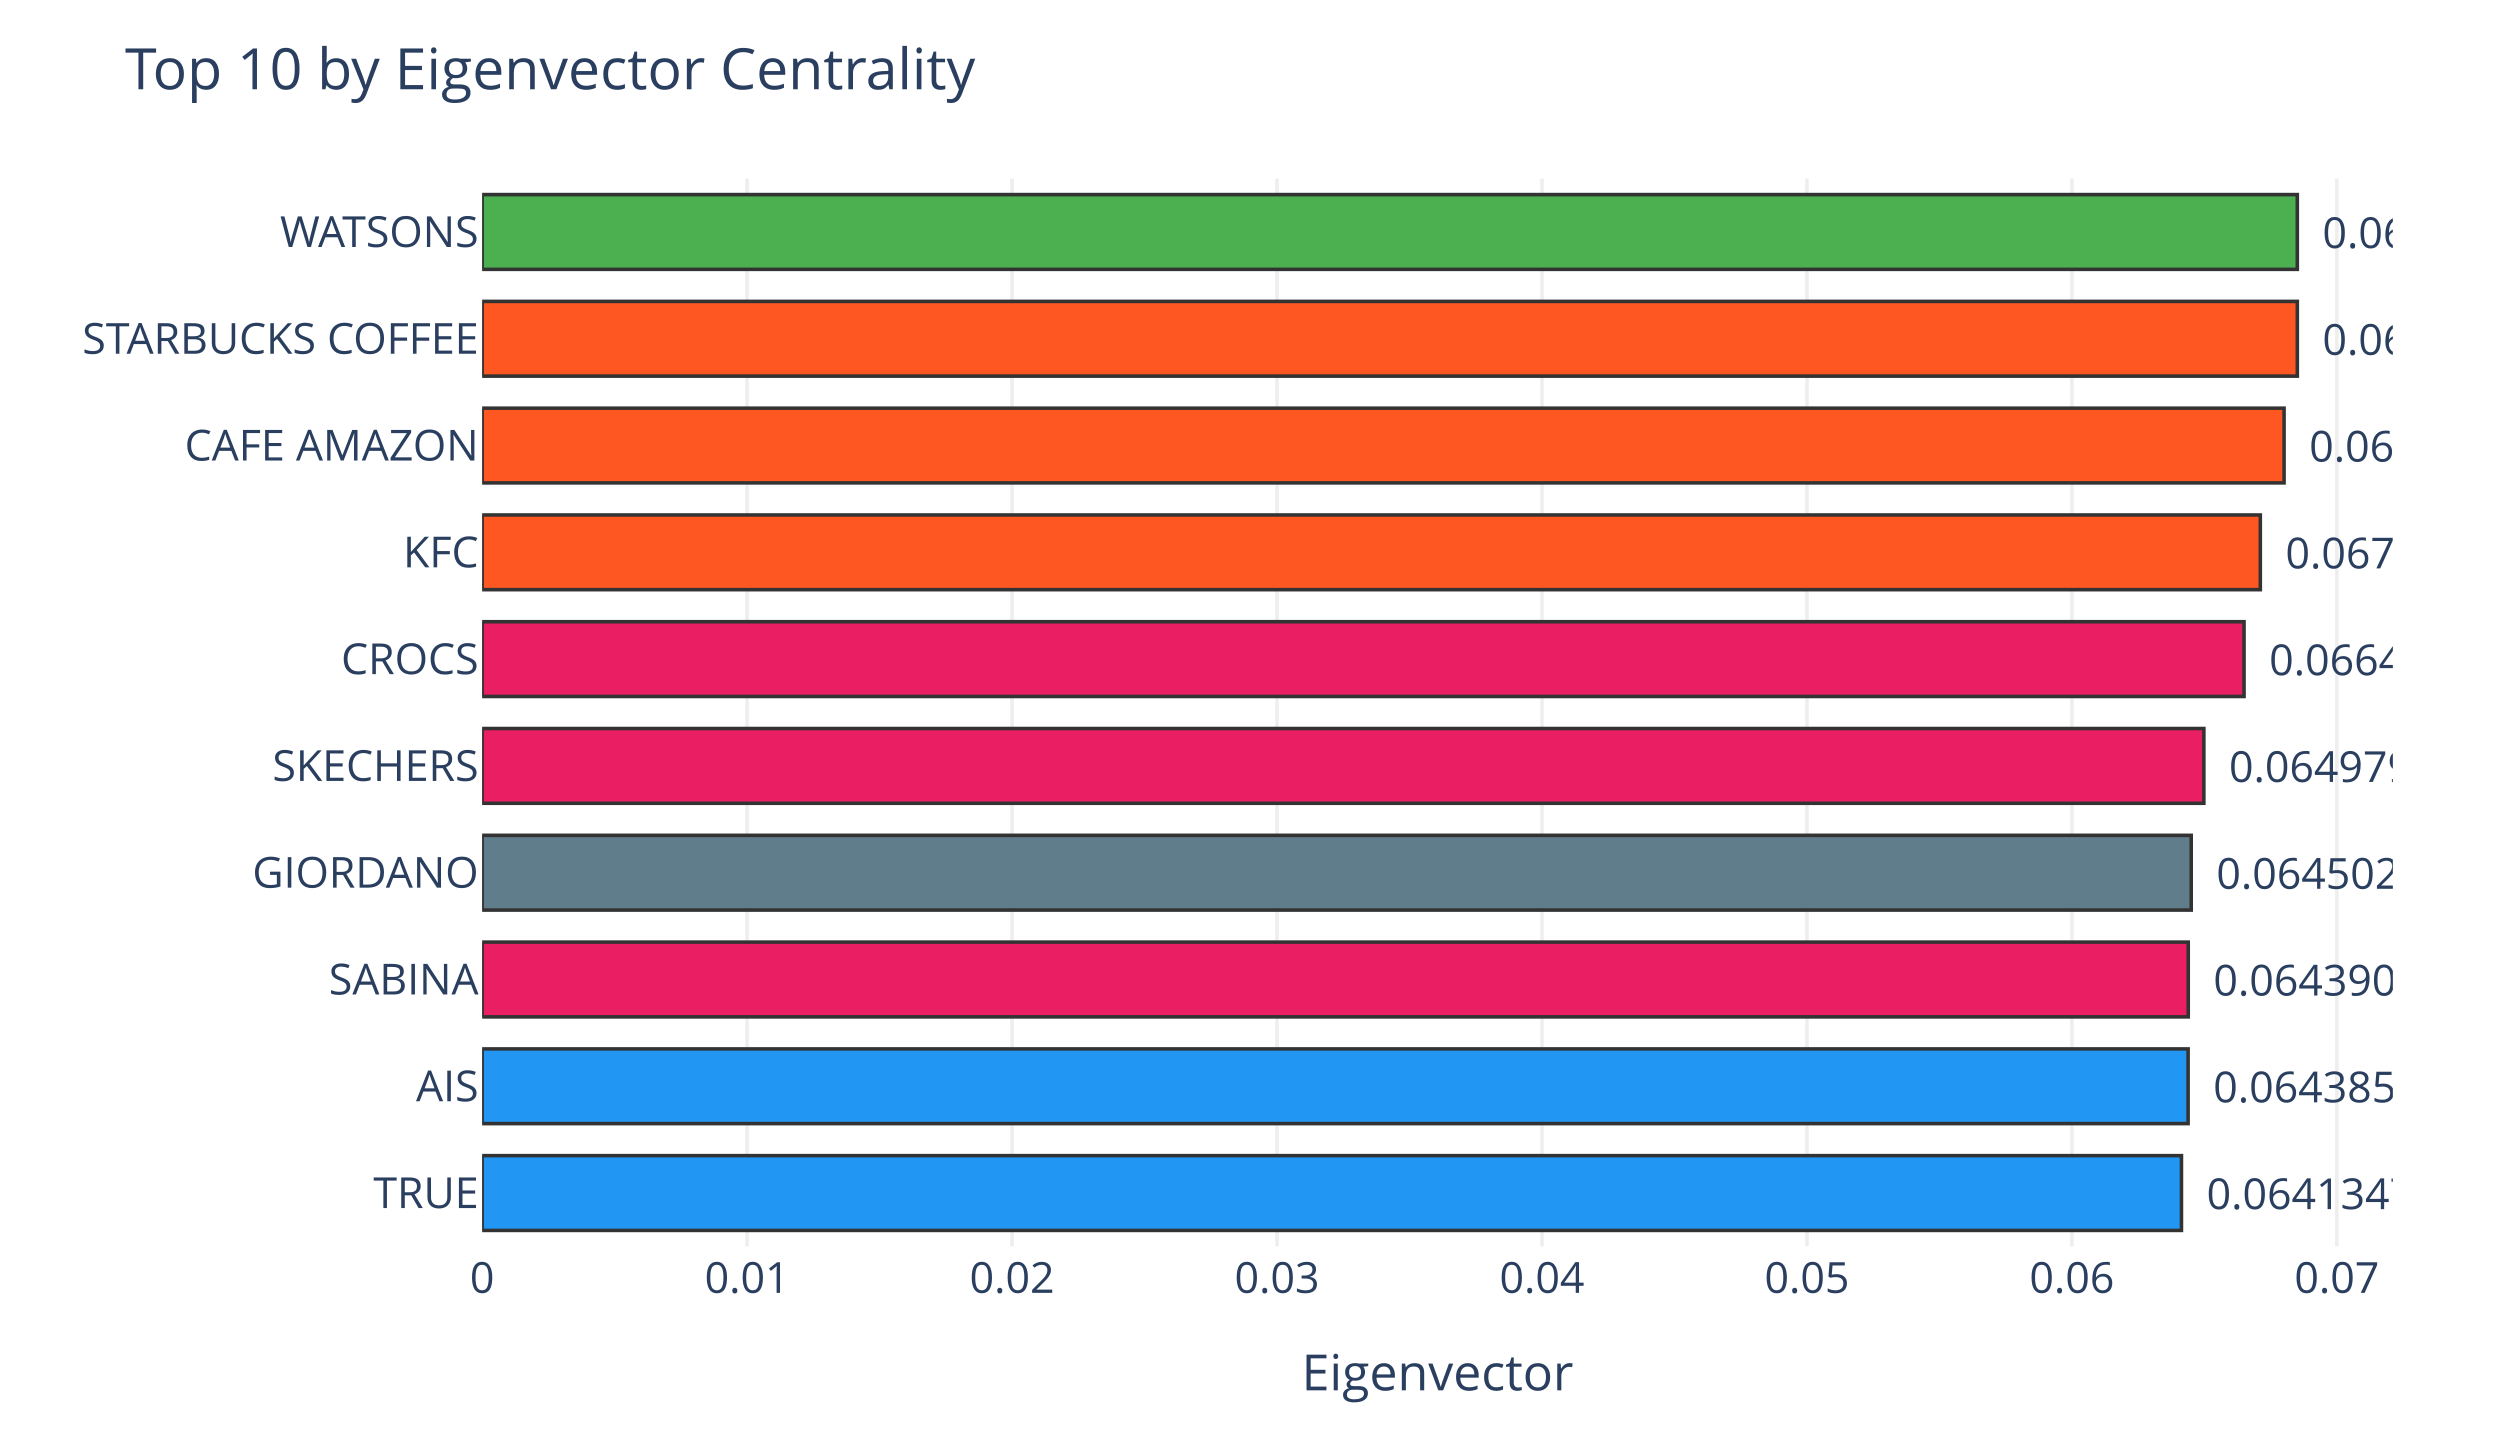
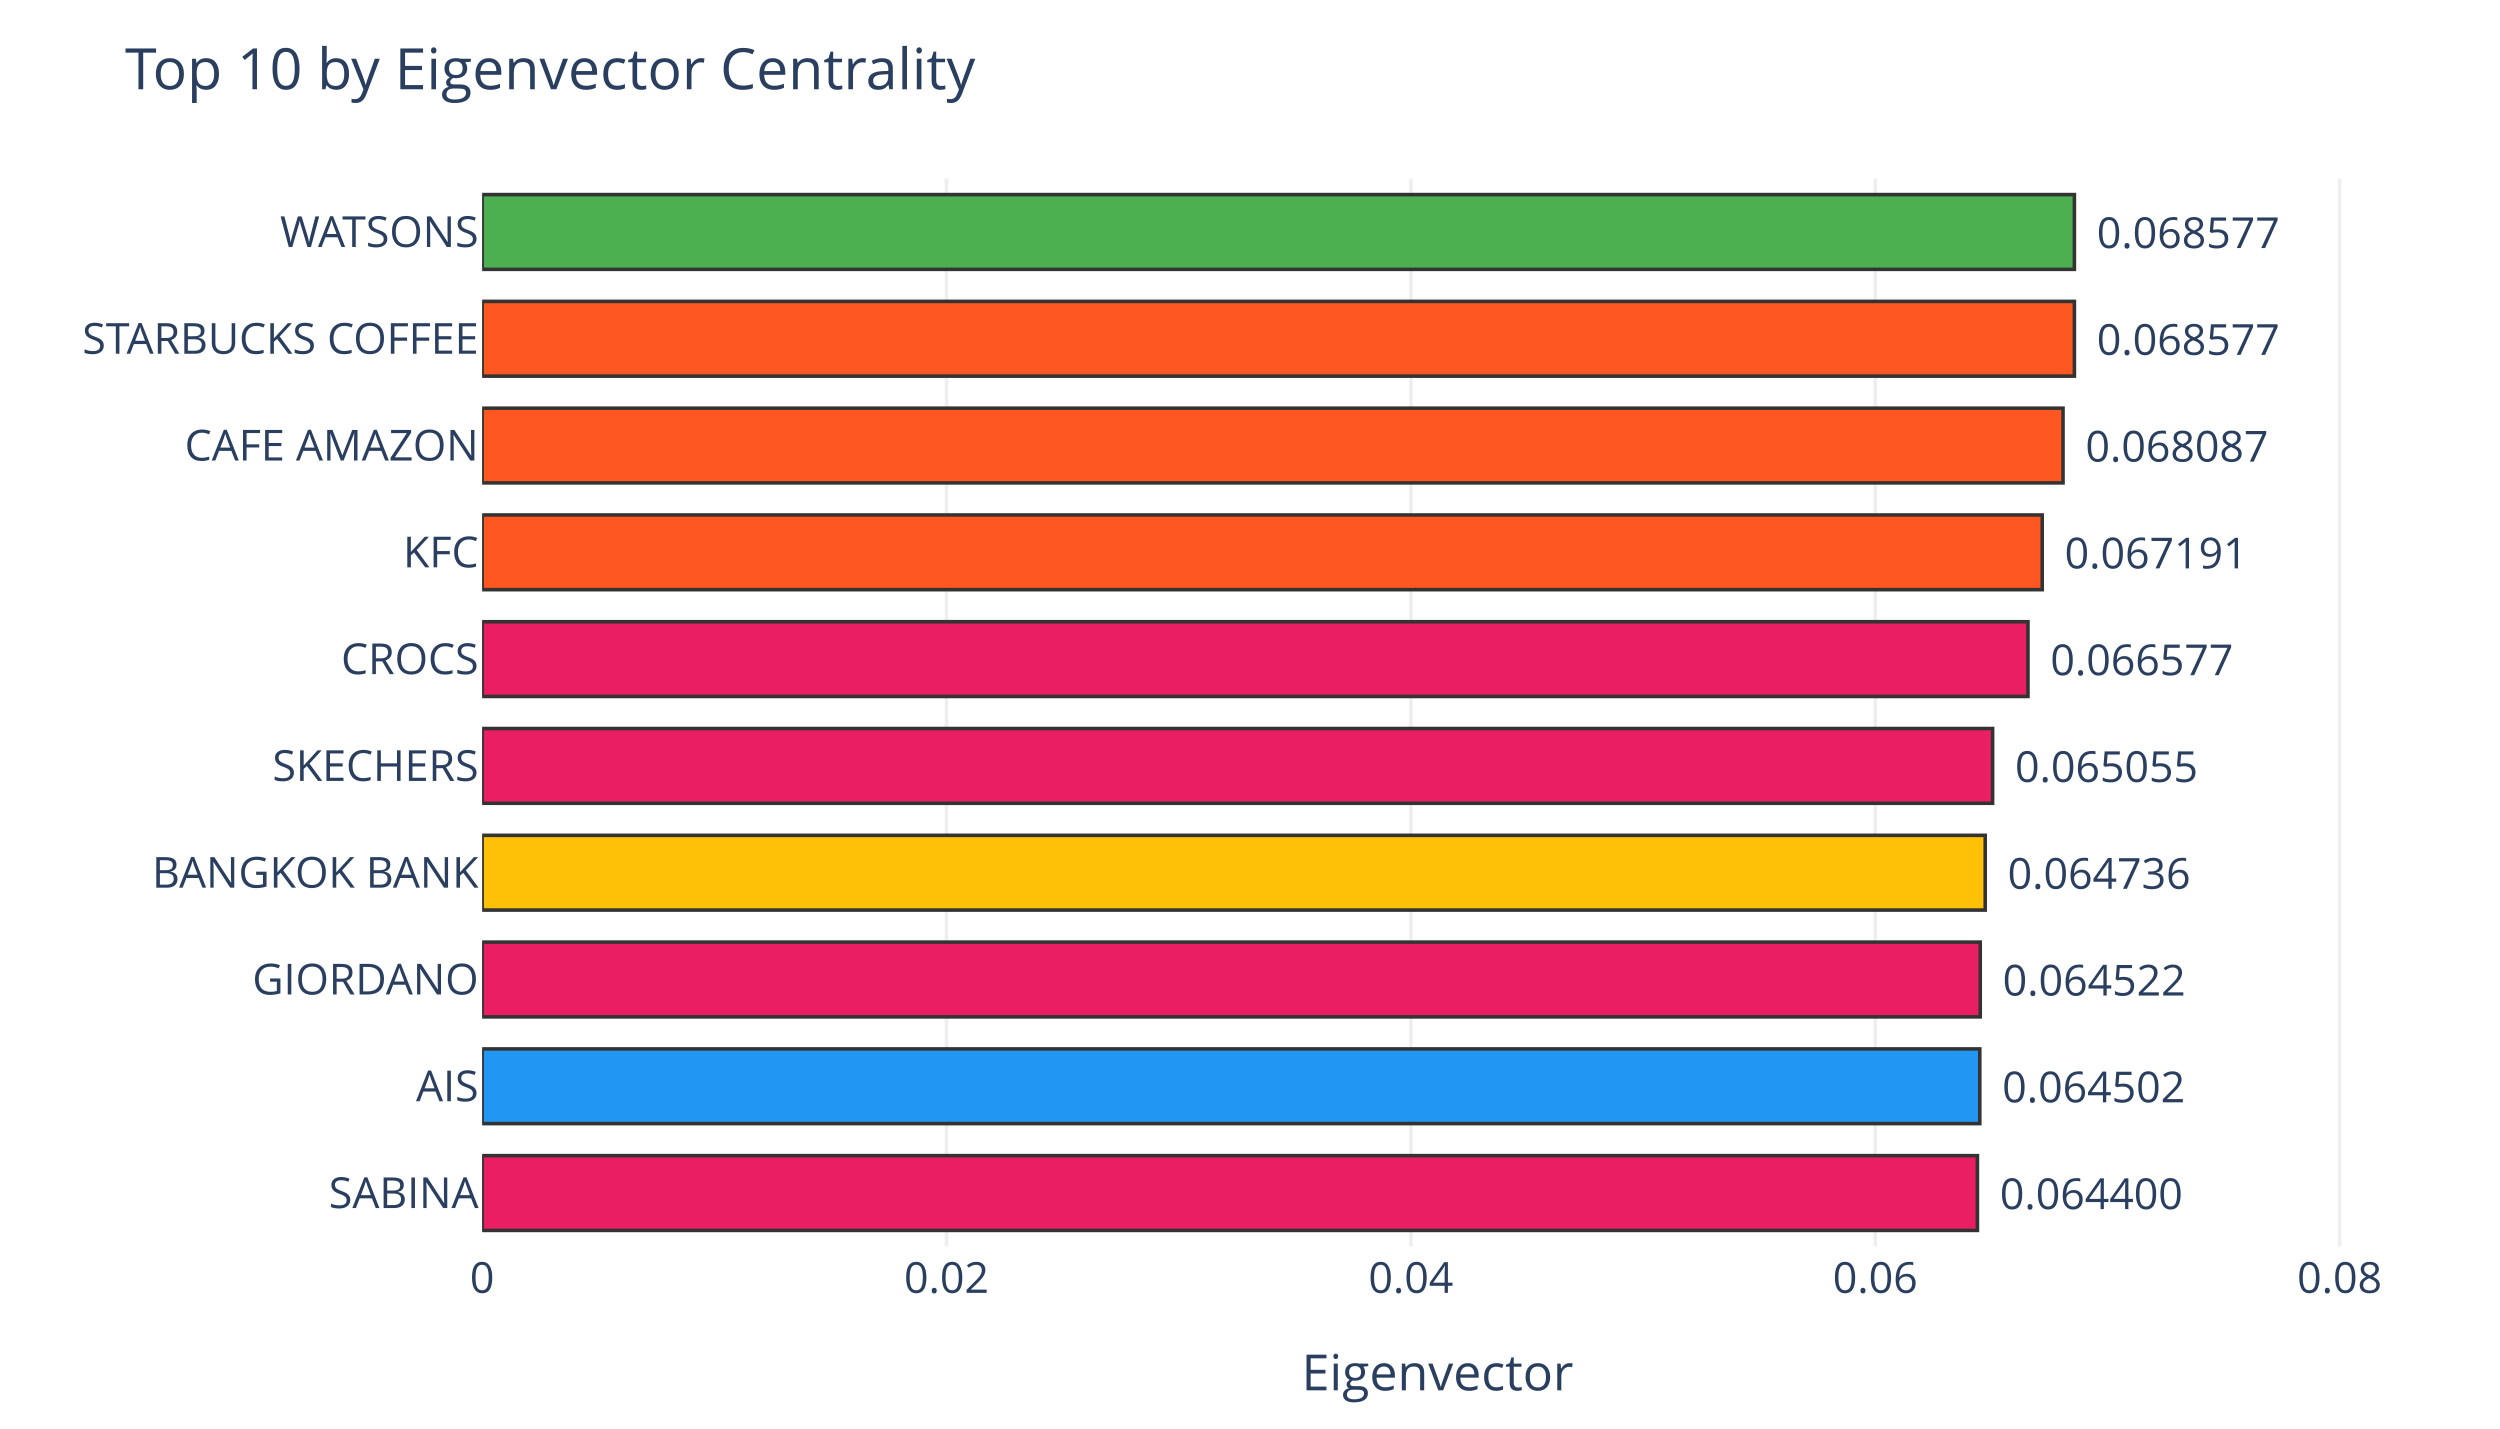
<svg xmlns="http://www.w3.org/2000/svg" class="main-svg" width="700" height="400" style="" viewBox="0 0 700 400">
  <rect x="0" y="0" width="700" height="400" style="fill: rgb(255, 255, 255); fill-opacity: 1;" />
-   <defs id="defs-825373">
+   <defs id="defs-a2c899">
    <g class="clips">
-       <clipPath id="clip825373xyplot" class="plotclip">
+       <clipPath id="clipa2c899xyplot" class="plotclip">
        <rect width="535" height="299" />
      </clipPath>
-       <clipPath class="axesclip" id="clip825373x">
+       <clipPath class="axesclip" id="clipa2c899x">
        <rect x="135" y="0" width="535" height="400" />
      </clipPath>
-       <clipPath class="axesclip" id="clip825373y">
+       <clipPath class="axesclip" id="clipa2c899y">
        <rect x="0" y="50" width="700" height="299" />
      </clipPath>
-       <clipPath class="axesclip" id="clip825373xy">
+       <clipPath class="axesclip" id="clipa2c899xy">
        <rect x="135" y="50" width="535" height="299" />
      </clipPath>
    </g>
    <g class="gradients" />
    <g class="patterns" />
  </defs>
  <g class="bglayer">
    <rect class="bg" x="135" y="50" width="535" height="299" style="fill: rgb(0, 0, 0); fill-opacity: 0; stroke-width: 0;" />
  </g>
  <g class="layer-below">
    <g class="imagelayer" />
    <g class="shapelayer" />
  </g>
  <g class="cartesianlayer">
    <g class="subplot xy">
      <g class="layer-subplot">
        <g class="shapelayer" />
        <g class="imagelayer" />
      </g>
      <g class="minor-gridlayer">
        <g class="x" />
        <g class="y" />
      </g>
      <g class="gridlayer">
        <g class="x">
-           <path class="xgrid crisp" transform="translate(209.19,0)" d="M0,50v299" style="stroke: rgb(238, 238, 238); stroke-opacity: 1; stroke-width: 1px;" />
-           <path class="xgrid crisp" transform="translate(283.38,0)" d="M0,50v299" style="stroke: rgb(238, 238, 238); stroke-opacity: 1; stroke-width: 1px;" />
-           <path class="xgrid crisp" transform="translate(357.57,0)" d="M0,50v299" style="stroke: rgb(238, 238, 238); stroke-opacity: 1; stroke-width: 1px;" />
-           <path class="xgrid crisp" transform="translate(431.76,0)" d="M0,50v299" style="stroke: rgb(238, 238, 238); stroke-opacity: 1; stroke-width: 1px;" />
-           <path class="xgrid crisp" transform="translate(505.95,0)" d="M0,50v299" style="stroke: rgb(238, 238, 238); stroke-opacity: 1; stroke-width: 1px;" />
-           <path class="xgrid crisp" transform="translate(580.13,0)" d="M0,50v299" style="stroke: rgb(238, 238, 238); stroke-opacity: 1; stroke-width: 1px;" />
-           <path class="xgrid crisp" transform="translate(654.32,0)" d="M0,50v299" style="stroke: rgb(238, 238, 238); stroke-opacity: 1; stroke-width: 1px;" />
+           <path class="xgrid crisp" transform="translate(265.02,0)" d="M0,50v299" style="stroke: rgb(238, 238, 238); stroke-opacity: 1; stroke-width: 1px;" />
+           <path class="xgrid crisp" transform="translate(395.05,0)" d="M0,50v299" style="stroke: rgb(238, 238, 238); stroke-opacity: 1; stroke-width: 1px;" />
+           <path class="xgrid crisp" transform="translate(525.07,0)" d="M0,50v299" style="stroke: rgb(238, 238, 238); stroke-opacity: 1; stroke-width: 1px;" />
+           <path class="xgrid crisp" transform="translate(655.09,0)" d="M0,50v299" style="stroke: rgb(238, 238, 238); stroke-opacity: 1; stroke-width: 1px;" />
        </g>
        <g class="y" />
      </g>
      <g class="zerolinelayer">
        <path class="xzl zl crisp" transform="translate(135,0)" d="M0,50v299" style="stroke: rgb(255, 255, 255); stroke-opacity: 1; stroke-width: 2px;" />
      </g>
      <g class="layer-between">
        <g class="shapelayer" />
        <g class="imagelayer" />
      </g>
      <path class="xlines-below" />
      <path class="ylines-below" />
      <g class="overlines-below" />
      <g class="xaxislayer-below" />
      <g class="yaxislayer-below" />
      <g class="overaxes-below" />
      <g class="overplot">
-         <g class="xy" transform="translate(135,50)" clip-path="url(#clip825373xyplot)">
+         <g class="xy" transform="translate(135,50)" clip-path="url(#clipa2c899xyplot)">
          <g class="barlayer mlayer">
            <g class="trace bars" style="opacity: 1;">
              <g class="points">
                <g class="point">
-                   <path d="M0,4.49V25.42H508.25V4.49Z" style="vector-effect: none; opacity: 1; stroke-width: 1px; fill: rgb(76, 175, 80); fill-opacity: 1; stroke: rgb(51, 51, 51); stroke-opacity: 1;" />
-                   <text class="bartext bartext-outside" text-anchor="middle" data-notex="1" x="0" y="0" style="font-family: 'Open Sans', verdana, arial, sans-serif; font-size: 12px; fill: rgb(42, 63, 95); fill-opacity: 1; white-space: pre;" transform="translate(547.7656,19.455)">0.06850731</text>
-                 </g>
-               </g>
-             </g>
-             <g class="trace bars" style="opacity: 1;">
-               <g class="points">
-                 <g class="point">
-                   <path d="M0,34.39V55.32H508.25V34.39Z" style="vector-effect: none; opacity: 1; stroke-width: 1px; fill: rgb(255, 87, 34); fill-opacity: 1; stroke: rgb(51, 51, 51); stroke-opacity: 1;" />
-                   <text class="bartext bartext-outside" text-anchor="middle" data-notex="1" x="0" y="0" style="font-family: 'Open Sans', verdana, arial, sans-serif; font-size: 12px; fill: rgb(42, 63, 95); fill-opacity: 1; white-space: pre;" transform="translate(547.7656,49.355)">0.06850731</text>
-                 </g>
-               </g>
-             </g>
-             <g class="trace bars" style="opacity: 1;">
-               <g class="points">
-                 <g class="point">
-                   <path d="M0,64.29V85.21H504.54V64.29Z" style="vector-effect: none; opacity: 1; stroke-width: 1px; fill: rgb(255, 87, 34); fill-opacity: 1; stroke: rgb(51, 51, 51); stroke-opacity: 1;" />
-                   <text class="bartext bartext-outside" text-anchor="middle" data-notex="1" x="0" y="0" style="font-family: 'Open Sans', verdana, arial, sans-serif; font-size: 12px; fill: rgb(42, 63, 95); fill-opacity: 1; white-space: pre;" transform="translate(544.0556,79.25)">0.06800762</text>
-                 </g>
-               </g>
-             </g>
-             <g class="trace bars" style="opacity: 1;">
-               <g class="points">
-                 <g class="point">
-                   <path d="M0,94.19V115.11H497.89V94.19Z" style="vector-effect: none; opacity: 1; stroke-width: 1px; fill: rgb(255, 87, 34); fill-opacity: 1; stroke: rgb(51, 51, 51); stroke-opacity: 1;" />
-                   <text class="bartext bartext-outside" text-anchor="middle" data-notex="1" x="0" y="0" style="font-family: 'Open Sans', verdana, arial, sans-serif; font-size: 12px; fill: rgb(42, 63, 95); fill-opacity: 1; white-space: pre;" transform="translate(537.4056,109.15)">0.06711069</text>
-                 </g>
-               </g>
-             </g>
-             <g class="trace bars" style="opacity: 1;">
-               <g class="points">
-                 <g class="point">
-                   <path d="M0,124.09V145.01H493.33V124.09Z" style="vector-effect: none; opacity: 1; stroke-width: 1px; fill: rgb(233, 30, 99); fill-opacity: 1; stroke: rgb(51, 51, 51); stroke-opacity: 1;" />
-                   <text class="bartext bartext-outside" text-anchor="middle" data-notex="1" x="0" y="0" style="font-family: 'Open Sans', verdana, arial, sans-serif; font-size: 12px; fill: rgb(42, 63, 95); fill-opacity: 1; white-space: pre;" transform="translate(532.8456,139.05)">0.06649636</text>
-                 </g>
-               </g>
-             </g>
-             <g class="trace bars" style="opacity: 1;">
-               <g class="points">
-                 <g class="point">
-                   <path d="M0,153.98V174.92H482.08V153.98Z" style="vector-effect: none; opacity: 1; stroke-width: 1px; fill: rgb(233, 30, 99); fill-opacity: 1; stroke: rgb(51, 51, 51); stroke-opacity: 1;" />
-                   <text class="bartext bartext-outside" text-anchor="middle" data-notex="1" x="0" y="0" style="font-family: 'Open Sans', verdana, arial, sans-serif; font-size: 12px; fill: rgb(42, 63, 95); fill-opacity: 1; white-space: pre;" transform="translate(521.5956,168.95)">0.06497956</text>
-                 </g>
-               </g>
-             </g>
-             <g class="trace bars" style="opacity: 1;">
-               <g class="points">
-                 <g class="point">
-                   <path d="M0,183.89V204.82H478.54V183.89Z" style="vector-effect: none; opacity: 1; stroke-width: 1px; fill: rgb(96, 125, 139); fill-opacity: 1; stroke: rgb(51, 51, 51); stroke-opacity: 1;" />
-                   <text class="bartext bartext-outside" text-anchor="middle" data-notex="1" x="0" y="0" style="font-family: 'Open Sans', verdana, arial, sans-serif; font-size: 12px; fill: rgb(42, 63, 95); fill-opacity: 1; white-space: pre;" transform="translate(518.0556,198.855)">0.06450285</text>
-                 </g>
-               </g>
-             </g>
-             <g class="trace bars" style="opacity: 1;">
-               <g class="points">
-                 <g class="point">
-                   <path d="M0,213.79V234.72H477.71V213.79Z" style="vector-effect: none; opacity: 1; stroke-width: 1px; fill: rgb(233, 30, 99); fill-opacity: 1; stroke: rgb(51, 51, 51); stroke-opacity: 1;" />
-                   <text class="bartext bartext-outside" text-anchor="middle" data-notex="1" x="0" y="0" style="font-family: 'Open Sans', verdana, arial, sans-serif; font-size: 12px; fill: rgb(42, 63, 95); fill-opacity: 1; white-space: pre;" transform="translate(517.2256,228.755)">0.06439049</text>
-                 </g>
-               </g>
-             </g>
-             <g class="trace bars" style="opacity: 1;">
-               <g class="points">
-                 <g class="point">
-                   <path d="M0,243.69V264.61H477.67V243.69Z" style="vector-effect: none; opacity: 1; stroke-width: 1px; fill: rgb(33, 150, 243); fill-opacity: 1; stroke: rgb(51, 51, 51); stroke-opacity: 1;" />
-                   <text class="bartext bartext-outside" text-anchor="middle" data-notex="1" x="0" y="0" style="font-family: 'Open Sans', verdana, arial, sans-serif; font-size: 12px; fill: rgb(42, 63, 95); fill-opacity: 1; white-space: pre;" transform="translate(517.1856,258.65)">0.06438546</text>
-                 </g>
-               </g>
-             </g>
-             <g class="trace bars" style="opacity: 1;">
-               <g class="points">
-                 <g class="point">
-                   <path d="M0,273.58V294.52H475.81V273.58Z" style="vector-effect: none; opacity: 1; stroke-width: 1px; fill: rgb(33, 150, 243); fill-opacity: 1; stroke: rgb(51, 51, 51); stroke-opacity: 1;" />
-                   <text class="bartext bartext-outside" text-anchor="middle" data-notex="1" x="0" y="0" style="font-family: 'Open Sans', verdana, arial, sans-serif; font-size: 12px; fill: rgb(42, 63, 95); fill-opacity: 1; white-space: pre;" transform="translate(515.3256,288.55)">0.06413473</text>
+                   <path d="M0,4.49V25.42H445.83V4.49Z" style="vector-effect: none; opacity: 1; stroke-width: 1px; fill: rgb(76, 175, 80); fill-opacity: 1; stroke: rgb(51, 51, 51); stroke-opacity: 1;" />
+                   <text class="bartext bartext-outside" text-anchor="middle" data-notex="1" x="0" y="0" style="font-family: 'Open Sans', verdana, arial, sans-serif; font-size: 12px; fill: rgb(42, 63, 95); fill-opacity: 1; white-space: pre;" transform="translate(477.7206,19.455)">0.068577</text>
+                 </g>
+               </g>
+             </g>
+             <g class="trace bars" style="opacity: 1;">
+               <g class="points">
+                 <g class="point">
+                   <path d="M0,34.39V55.32H445.83V34.39Z" style="vector-effect: none; opacity: 1; stroke-width: 1px; fill: rgb(255, 87, 34); fill-opacity: 1; stroke: rgb(51, 51, 51); stroke-opacity: 1;" />
+                   <text class="bartext bartext-outside" text-anchor="middle" data-notex="1" x="0" y="0" style="font-family: 'Open Sans', verdana, arial, sans-serif; font-size: 12px; fill: rgb(42, 63, 95); fill-opacity: 1; white-space: pre;" transform="translate(477.7206,49.355)">0.068577</text>
+                 </g>
+               </g>
+             </g>
+             <g class="trace bars" style="opacity: 1;">
+               <g class="points">
+                 <g class="point">
+                   <path d="M0,64.29V85.21H442.65V64.29Z" style="vector-effect: none; opacity: 1; stroke-width: 1px; fill: rgb(255, 87, 34); fill-opacity: 1; stroke: rgb(51, 51, 51); stroke-opacity: 1;" />
+                   <text class="bartext bartext-outside" text-anchor="middle" data-notex="1" x="0" y="0" style="font-family: 'Open Sans', verdana, arial, sans-serif; font-size: 12px; fill: rgb(42, 63, 95); fill-opacity: 1; white-space: pre;" transform="translate(474.5406,79.25)">0.068087</text>
+                 </g>
+               </g>
+             </g>
+             <g class="trace bars" style="opacity: 1;">
+               <g class="points">
+                 <g class="point">
+                   <path d="M0,94.19V115.11H436.82V94.19Z" style="vector-effect: none; opacity: 1; stroke-width: 1px; fill: rgb(255, 87, 34); fill-opacity: 1; stroke: rgb(51, 51, 51); stroke-opacity: 1;" />
+                   <text class="bartext bartext-outside" text-anchor="middle" data-notex="1" x="0" y="0" style="font-family: 'Open Sans', verdana, arial, sans-serif; font-size: 12px; fill: rgb(42, 63, 95); fill-opacity: 1; white-space: pre;" transform="translate(468.7106,109.15)">0.067191</text>
+                 </g>
+               </g>
+             </g>
+             <g class="trace bars" style="opacity: 1;">
+               <g class="points">
+                 <g class="point">
+                   <path d="M0,124.09V145.01H432.83V124.09Z" style="vector-effect: none; opacity: 1; stroke-width: 1px; fill: rgb(233, 30, 99); fill-opacity: 1; stroke: rgb(51, 51, 51); stroke-opacity: 1;" />
+                   <text class="bartext bartext-outside" text-anchor="middle" data-notex="1" x="0" y="0" style="font-family: 'Open Sans', verdana, arial, sans-serif; font-size: 12px; fill: rgb(42, 63, 95); fill-opacity: 1; white-space: pre;" transform="translate(464.7206,139.05)">0.066577</text>
+                 </g>
+               </g>
+             </g>
+             <g class="trace bars" style="opacity: 1;">
+               <g class="points">
+                 <g class="point">
+                   <path d="M0,153.98V174.92H422.93V153.98Z" style="vector-effect: none; opacity: 1; stroke-width: 1px; fill: rgb(233, 30, 99); fill-opacity: 1; stroke: rgb(51, 51, 51); stroke-opacity: 1;" />
+                   <text class="bartext bartext-outside" text-anchor="middle" data-notex="1" x="0" y="0" style="font-family: 'Open Sans', verdana, arial, sans-serif; font-size: 12px; fill: rgb(42, 63, 95); fill-opacity: 1; white-space: pre;" transform="translate(454.8206,168.95)">0.065055</text>
+                 </g>
+               </g>
+             </g>
+             <g class="trace bars" style="opacity: 1;">
+               <g class="points">
+                 <g class="point">
+                   <path d="M0,183.89V204.82H420.86V183.89Z" style="vector-effect: none; opacity: 1; stroke-width: 1px; fill: rgb(255, 193, 7); fill-opacity: 1; stroke: rgb(51, 51, 51); stroke-opacity: 1;" />
+                   <text class="bartext bartext-outside" text-anchor="middle" data-notex="1" x="0" y="0" style="font-family: 'Open Sans', verdana, arial, sans-serif; font-size: 12px; fill: rgb(42, 63, 95); fill-opacity: 1; white-space: pre;" transform="translate(452.7506,198.855)">0.064736</text>
+                 </g>
+               </g>
+             </g>
+             <g class="trace bars" style="opacity: 1;">
+               <g class="points">
+                 <g class="point">
+                   <path d="M0,213.79V234.72H419.47V213.79Z" style="vector-effect: none; opacity: 1; stroke-width: 1px; fill: rgb(233, 30, 99); fill-opacity: 1; stroke: rgb(51, 51, 51); stroke-opacity: 1;" />
+                   <text class="bartext bartext-outside" text-anchor="middle" data-notex="1" x="0" y="0" style="font-family: 'Open Sans', verdana, arial, sans-serif; font-size: 12px; fill: rgb(42, 63, 95); fill-opacity: 1; white-space: pre;" transform="translate(451.3606,228.755)">0.064522</text>
+                 </g>
+               </g>
+             </g>
+             <g class="trace bars" style="opacity: 1;">
+               <g class="points">
+                 <g class="point">
+                   <path d="M0,243.69V264.61H419.34V243.69Z" style="vector-effect: none; opacity: 1; stroke-width: 1px; fill: rgb(33, 150, 243); fill-opacity: 1; stroke: rgb(51, 51, 51); stroke-opacity: 1;" />
+                   <text class="bartext bartext-outside" text-anchor="middle" data-notex="1" x="0" y="0" style="font-family: 'Open Sans', verdana, arial, sans-serif; font-size: 12px; fill: rgb(42, 63, 95); fill-opacity: 1; white-space: pre;" transform="translate(451.2306,258.65)">0.064502</text>
+                 </g>
+               </g>
+             </g>
+             <g class="trace bars" style="opacity: 1;">
+               <g class="points">
+                 <g class="point">
+                   <path d="M0,273.58V294.52H418.68V273.58Z" style="vector-effect: none; opacity: 1; stroke-width: 1px; fill: rgb(233, 30, 99); fill-opacity: 1; stroke: rgb(51, 51, 51); stroke-opacity: 1;" />
+                   <text class="bartext bartext-outside" text-anchor="middle" data-notex="1" x="0" y="0" style="font-family: 'Open Sans', verdana, arial, sans-serif; font-size: 12px; fill: rgb(42, 63, 95); fill-opacity: 1; white-space: pre;" transform="translate(450.5706,288.55)">0.064400</text>
                </g>
              </g>
            </g>
          </g>
        </g>
      </g>
      <g class="zerolinelayer-above" />
      <path class="xlines-above crisp" d="M0,0" style="fill: none;" />
      <path class="ylines-above crisp" d="M0,0" style="fill: none;" />
      <g class="overlines-above" />
      <g class="xaxislayer-above">
        <g class="xtick">
          <text text-anchor="middle" x="0" y="362" transform="translate(135,0)" style="font-family: 'Open Sans', verdana, arial, sans-serif; font-size: 12px; fill: rgb(42, 63, 95); fill-opacity: 1; white-space: pre;">0</text>
        </g>
        <g class="xtick">
-           <text text-anchor="middle" x="0" y="362" style="font-family: 'Open Sans', verdana, arial, sans-serif; font-size: 12px; fill: rgb(42, 63, 95); fill-opacity: 1; white-space: pre;" transform="translate(209.19,0)">0.01</text>
-         </g>
-         <g class="xtick">
-           <text text-anchor="middle" x="0" y="362" style="font-family: 'Open Sans', verdana, arial, sans-serif; font-size: 12px; fill: rgb(42, 63, 95); fill-opacity: 1; white-space: pre;" transform="translate(283.38,0)">0.02</text>
-         </g>
-         <g class="xtick">
-           <text text-anchor="middle" x="0" y="362" style="font-family: 'Open Sans', verdana, arial, sans-serif; font-size: 12px; fill: rgb(42, 63, 95); fill-opacity: 1; white-space: pre;" transform="translate(357.57,0)">0.03</text>
-         </g>
-         <g class="xtick">
-           <text text-anchor="middle" x="0" y="362" style="font-family: 'Open Sans', verdana, arial, sans-serif; font-size: 12px; fill: rgb(42, 63, 95); fill-opacity: 1; white-space: pre;" transform="translate(431.76,0)">0.04</text>
-         </g>
-         <g class="xtick">
-           <text text-anchor="middle" x="0" y="362" style="font-family: 'Open Sans', verdana, arial, sans-serif; font-size: 12px; fill: rgb(42, 63, 95); fill-opacity: 1; white-space: pre;" transform="translate(505.95,0)">0.05</text>
-         </g>
-         <g class="xtick">
-           <text text-anchor="middle" x="0" y="362" style="font-family: 'Open Sans', verdana, arial, sans-serif; font-size: 12px; fill: rgb(42, 63, 95); fill-opacity: 1; white-space: pre;" transform="translate(580.13,0)">0.06</text>
-         </g>
-         <g class="xtick">
-           <text text-anchor="middle" x="0" y="362" style="font-family: 'Open Sans', verdana, arial, sans-serif; font-size: 12px; fill: rgb(42, 63, 95); fill-opacity: 1; white-space: pre;" transform="translate(654.32,0)">0.07</text>
+           <text text-anchor="middle" x="0" y="362" style="font-family: 'Open Sans', verdana, arial, sans-serif; font-size: 12px; fill: rgb(42, 63, 95); fill-opacity: 1; white-space: pre;" transform="translate(265.02,0)">0.02</text>
+         </g>
+         <g class="xtick">
+           <text text-anchor="middle" x="0" y="362" style="font-family: 'Open Sans', verdana, arial, sans-serif; font-size: 12px; fill: rgb(42, 63, 95); fill-opacity: 1; white-space: pre;" transform="translate(395.05,0)">0.04</text>
+         </g>
+         <g class="xtick">
+           <text text-anchor="middle" x="0" y="362" style="font-family: 'Open Sans', verdana, arial, sans-serif; font-size: 12px; fill: rgb(42, 63, 95); fill-opacity: 1; white-space: pre;" transform="translate(525.07,0)">0.06</text>
+         </g>
+         <g class="xtick">
+           <text text-anchor="middle" x="0" y="362" style="font-family: 'Open Sans', verdana, arial, sans-serif; font-size: 12px; fill: rgb(42, 63, 95); fill-opacity: 1; white-space: pre;" transform="translate(655.09,0)">0.08</text>
        </g>
      </g>
      <g class="yaxislayer-above">
        <g class="ytick">
-           <text text-anchor="end" x="134" y="4.2" transform="translate(0,334.05)" style="font-family: 'Open Sans', verdana, arial, sans-serif; font-size: 12px; fill: rgb(42, 63, 95); fill-opacity: 1; white-space: pre;">TRUE</text>
+           <text text-anchor="end" x="134" y="4.2" transform="translate(0,334.05)" style="font-family: 'Open Sans', verdana, arial, sans-serif; font-size: 12px; fill: rgb(42, 63, 95); fill-opacity: 1; white-space: pre;">SABINA</text>
        </g>
        <g class="ytick">
          <text text-anchor="end" x="134" y="4.2" transform="translate(0,304.15)" style="font-family: 'Open Sans', verdana, arial, sans-serif; font-size: 12px; fill: rgb(42, 63, 95); fill-opacity: 1; white-space: pre;">AIS</text>
        </g>
        <g class="ytick">
-           <text text-anchor="end" x="134" y="4.2" transform="translate(0,274.25)" style="font-family: 'Open Sans', verdana, arial, sans-serif; font-size: 12px; fill: rgb(42, 63, 95); fill-opacity: 1; white-space: pre;">SABINA</text>
-         </g>
-         <g class="ytick">
-           <text text-anchor="end" x="134" y="4.2" transform="translate(0,244.35)" style="font-family: 'Open Sans', verdana, arial, sans-serif; font-size: 12px; fill: rgb(42, 63, 95); fill-opacity: 1; white-space: pre;">GIORDANO</text>
+           <text text-anchor="end" x="134" y="4.2" transform="translate(0,274.25)" style="font-family: 'Open Sans', verdana, arial, sans-serif; font-size: 12px; fill: rgb(42, 63, 95); fill-opacity: 1; white-space: pre;">GIORDANO</text>
+         </g>
+         <g class="ytick">
+           <text text-anchor="end" x="134" y="4.2" transform="translate(0,244.35)" style="font-family: 'Open Sans', verdana, arial, sans-serif; font-size: 12px; fill: rgb(42, 63, 95); fill-opacity: 1; white-space: pre;">BANGKOK BANK</text>
        </g>
        <g class="ytick">
          <text text-anchor="end" x="134" y="4.2" transform="translate(0,214.45)" style="font-family: 'Open Sans', verdana, arial, sans-serif; font-size: 12px; fill: rgb(42, 63, 95); fill-opacity: 1; white-space: pre;">SKECHERS</text>
        </g>
        <g class="ytick">
          <text text-anchor="end" x="134" y="4.2" transform="translate(0,184.55)" style="font-family: 'Open Sans', verdana, arial, sans-serif; font-size: 12px; fill: rgb(42, 63, 95); fill-opacity: 1; white-space: pre;">CROCS</text>
        </g>
        <g class="ytick">
          <text text-anchor="end" x="134" y="4.2" transform="translate(0,154.65)" style="font-family: 'Open Sans', verdana, arial, sans-serif; font-size: 12px; fill: rgb(42, 63, 95); fill-opacity: 1; white-space: pre;">KFC</text>
        </g>
        <g class="ytick">
          <text text-anchor="end" x="134" y="4.2" transform="translate(0,124.75)" style="font-family: 'Open Sans', verdana, arial, sans-serif; font-size: 12px; fill: rgb(42, 63, 95); fill-opacity: 1; white-space: pre;">CAFE AMAZON</text>
        </g>
        <g class="ytick">
          <text text-anchor="end" x="134" y="4.2" transform="translate(0,94.85)" style="font-family: 'Open Sans', verdana, arial, sans-serif; font-size: 12px; fill: rgb(42, 63, 95); fill-opacity: 1; white-space: pre;">STARBUCKS COFFEE</text>
        </g>
        <g class="ytick">
          <text text-anchor="end" x="134" y="4.2" transform="translate(0,64.95)" style="font-family: 'Open Sans', verdana, arial, sans-serif; font-size: 12px; fill: rgb(42, 63, 95); fill-opacity: 1; white-space: pre;">WATSONS</text>
        </g>
      </g>
      <g class="overaxes-above" />
    </g>
  </g>
  <g class="polarlayer" />
  <g class="smithlayer" />
  <g class="ternarylayer" />
  <g class="geolayer" />
  <g class="funnelarealayer" />
  <g class="pielayer" />
  <g class="iciclelayer" />
  <g class="treemaplayer" />
  <g class="sunburstlayer" />
  <g class="glimages" />
-   <defs id="topdefs-825373">
+   <defs id="topdefs-a2c899">
    <g class="clips" />
  </defs>
  <g class="layer-above">
    <g class="imagelayer" />
    <g class="shapelayer" />
  </g>
  <g class="infolayer">
    <g class="g-gtitle">
      <text class="gtitle" x="35" y="25" text-anchor="start" dy="0em" style="opacity: 1; font-family: 'Open Sans', verdana, arial, sans-serif; font-size: 16px; fill: rgb(42, 63, 95); fill-opacity: 1; white-space: pre;">Top 10 by Eigenvector Centrality</text>
    </g>
    <g class="g-xtitle">
      <text class="xtitle" x="402.5" y="389.3" text-anchor="middle" style="opacity: 1; font-family: 'Open Sans', verdana, arial, sans-serif; font-size: 14px; fill: rgb(42, 63, 95); fill-opacity: 1; white-space: pre;">Eigenvector</text>
    </g>
    <g class="g-ytitle" />
    <g class="annotation" data-index="0" style="opacity: 1;">
      <g class="annotation-text-g" transform="rotate(0,402.5,410.32)">
-         <g class="cursor-pointer" transform="translate(120,403)">
-           <rect class="bg" x="0.5" y="0.5" width="564" height="14" style="stroke-width: 1px; stroke: rgb(0, 0, 0); stroke-opacity: 0; fill: rgb(0, 0, 0); fill-opacity: 0;" />
-           <text class="annotation-text" text-anchor="middle" x="282.117" y="11" style="font-family: 'Open Sans', verdana, arial, sans-serif; font-size: 9px; fill: rgb(68, 68, 68); fill-opacity: 1; white-space: pre;">
-             <tspan style=" fill:#4caf50">■</tspan> Beauty &amp; Wellness   <tspan style=" fill:#e91e63">■</tspan> Fashion &amp; Apparel   <tspan style=" fill:#ff5722">■</tspan> Food &amp; Beverage   <tspan style=" fill:#607d8b">■</tspan> Robinson Department Store   <tspan style=" fill:#2196f3">■</tspan> Technology &amp; Electronics</text>
+         <g class="cursor-pointer" transform="translate(125,403)">
+           <rect class="bg" x="0.5" y="0.5" width="554" height="14" style="stroke-width: 1px; stroke: rgb(0, 0, 0); stroke-opacity: 0; fill: rgb(0, 0, 0); fill-opacity: 0;" />
+           <text class="annotation-text" text-anchor="middle" x="277.18" y="11" style="font-family: 'Open Sans', verdana, arial, sans-serif; font-size: 9px; fill: rgb(68, 68, 68); fill-opacity: 1; white-space: pre;">
+             <tspan style=" fill:#ffc107">■</tspan> Bank &amp; Financial Services   <tspan style=" fill:#4caf50">■</tspan> Beauty &amp; Wellness   <tspan style=" fill:#e91e63">■</tspan> Fashion &amp; Apparel   <tspan style=" fill:#ff5722">■</tspan> Food &amp; Beverage   <tspan style=" fill:#2196f3">■</tspan> Technology &amp; Electronics</text>
        </g>
      </g>
    </g>
  </g>
</svg>
